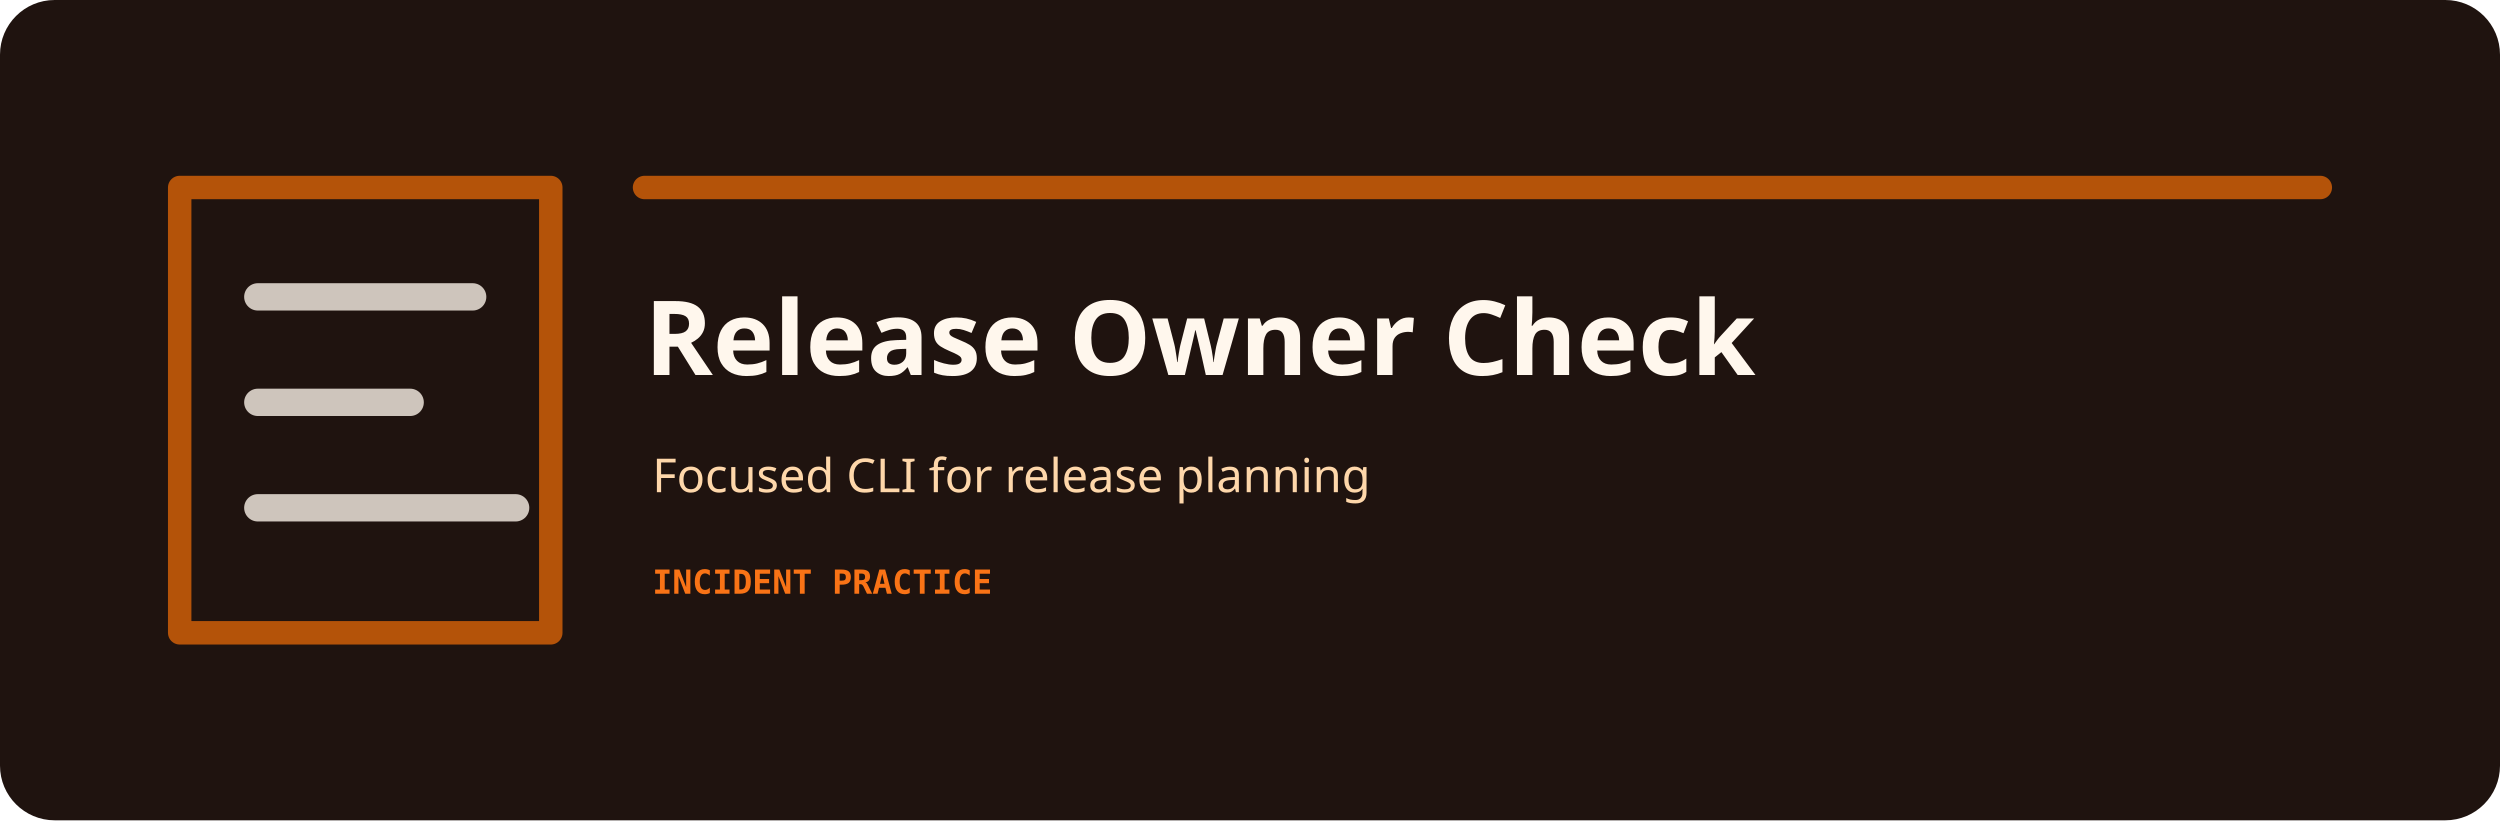
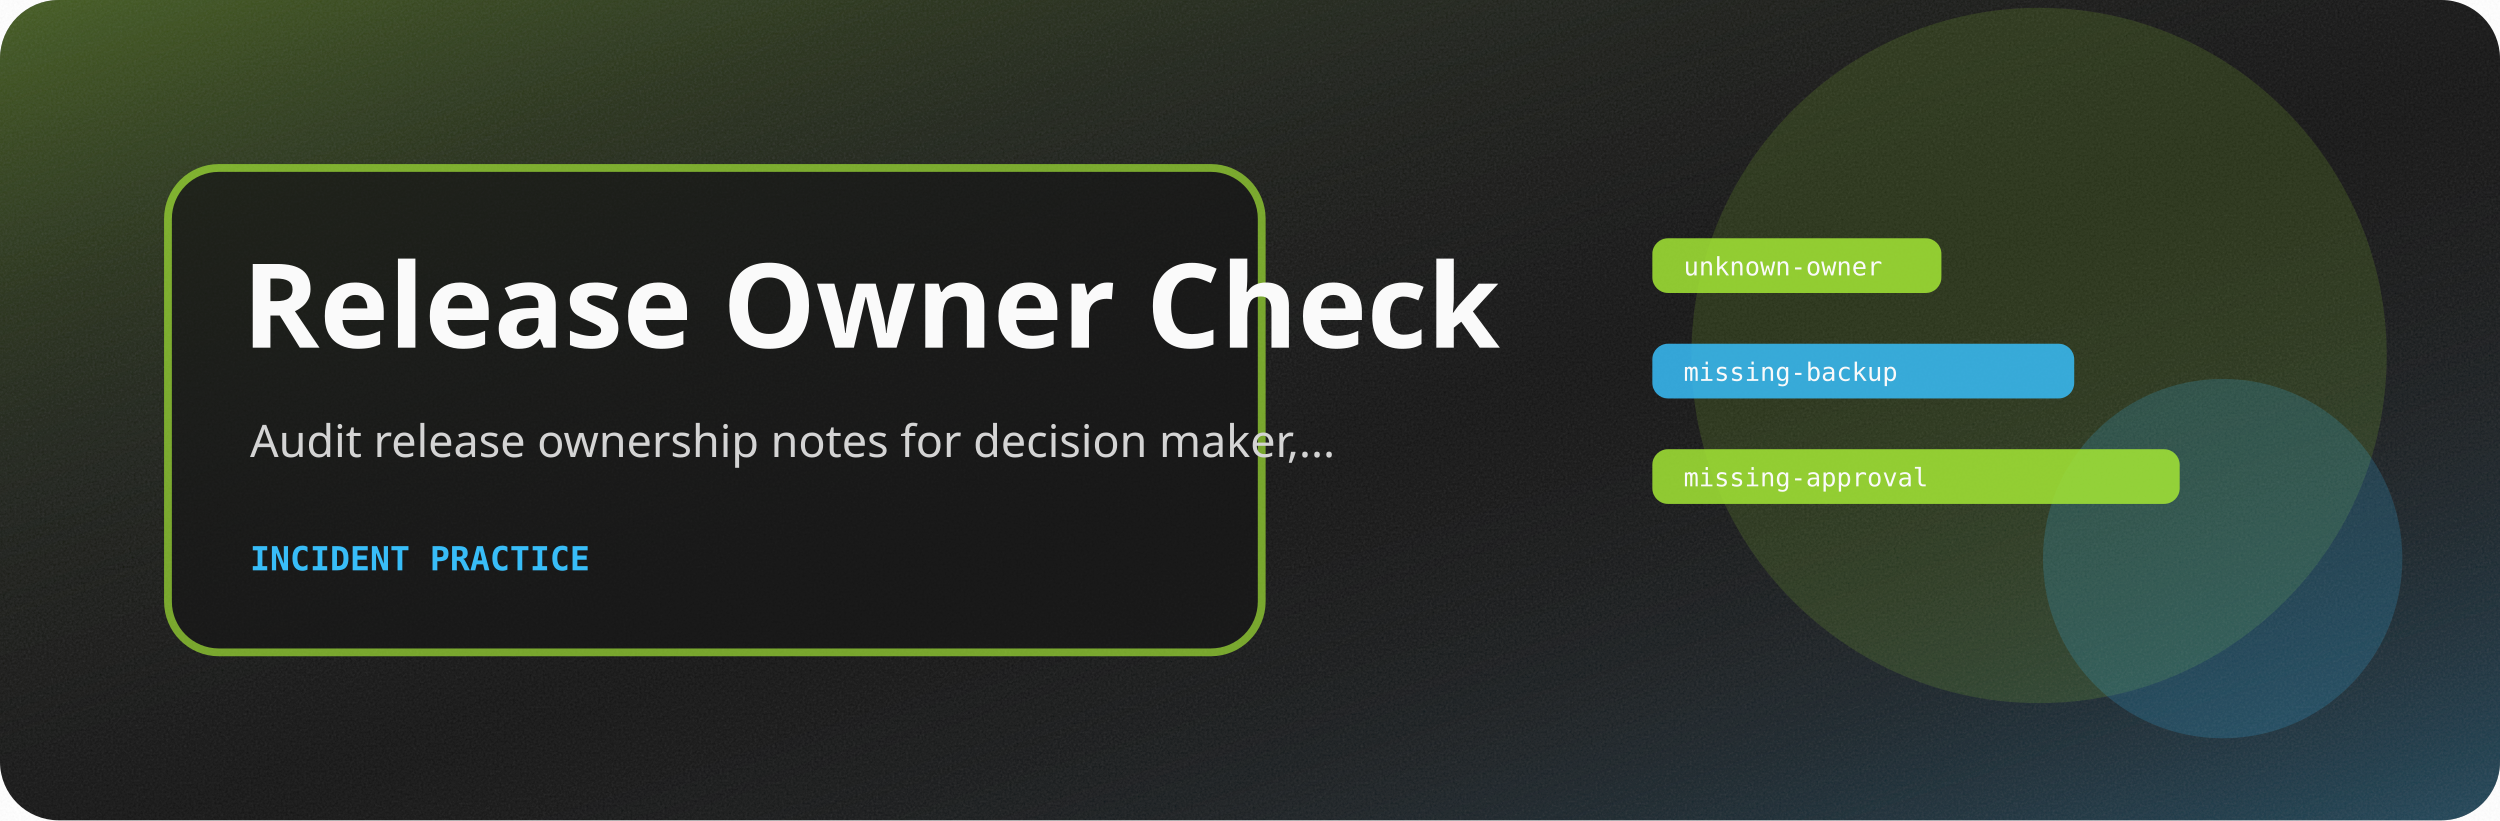
<svg xmlns="http://www.w3.org/2000/svg" width="1280" height="420" viewBox="0 0 1280 420" fill="none" role="img" aria-label="Release Owner Check cover">
-   <rect width="1280" height="420" rx="28" fill="#1f130f" />
-   <path d="M92 96h190v228H92zM330 96h858" stroke="#b45309" stroke-width="12" stroke-linecap="round" stroke-linejoin="round" />
-   <path d="M132 152h110M132 206h78M132 260h132" stroke="#fff7ed" stroke-width="14" stroke-linecap="round" opacity=".78" />
-   <text x="330" y="192" fill="#fff7ed" font-family="Plus Jakarta Sans, ui-sans-serif, system-ui" font-size="53" font-weight="850">Release Owner Check</text>
-   <text x="334" y="252" fill="#fed7aa" font-family="Plus Jakarta Sans, ui-sans-serif, system-ui" font-size="24">Focused CLI for release planning</text>
-   <text x="334" y="304" fill="#f97316" font-family="ui-monospace, SFMono-Regular, Menlo, monospace" font-size="17" font-weight="700">INCIDENT PRACTICE</text>
+   <defs>
+     <linearGradient id="g" x1="0" x2="1" y1="0" y2="1">
+       <stop offset="0" stop-color="#a3e635" stop-opacity=".34" />
+       <stop offset=".54" stop-color="#161616" stop-opacity="0" />
+       <stop offset="1" stop-color="#38bdf8" stop-opacity=".30" />
+     </linearGradient>
+     <filter id="grain" x="-20%" y="-20%" width="140%" height="140%">
+       <feTurbulence type="fractalNoise" baseFrequency=".85" numOctaves="2" seed="83" result="noise" />
+       <feColorMatrix type="saturate" values="0" />
+       <feComponentTransfer>
+         <feFuncA type="table" tableValues="0 .10" />
+       </feComponentTransfer>
+       <feBlend mode="soft-light" in2="SourceGraphic" />
+     </filter>
+   </defs>
+   <rect width="1280" height="420" rx="30" fill="#161616" />
+   <rect width="1280" height="420" rx="30" fill="url(#g)" filter="url(#grain)" />
+   <circle cx="1044" cy="182" r="178" fill="#a3e635" opacity=".14" />
+   <circle cx="1138" cy="286" r="92" fill="#38bdf8" opacity=".18" />
+   <rect x="86" y="86" width="560" height="248" rx="26" fill="#161616" opacity=".68" stroke="#a3e635" stroke-width="4" />
+   <text x="124" y="178" fill="#fafafa" font-family="Sora, ui-sans-serif, system-ui" font-size="60" font-weight="850">Release Owner Check</text>
+   <text x="128" y="234" fill="#d4d4d4" font-family="Sora, ui-sans-serif, system-ui" font-size="23">Audit release ownership notes for decision maker,...</text>
+   <text x="128" y="292" fill="#38bdf8" font-family="ui-monospace, SFMono-Regular, Menlo, monospace" font-size="17" font-weight="800">INCIDENT PRACTICE</text>
+   <rect x="846" y="122" width="148" height="28" rx="8" fill="#a3e635" opacity=".85" />
+   <text x="862" y="141" fill="#fafafa" font-family="ui-monospace, SFMono-Regular, Menlo, monospace" font-size="13">unknown-owner</text>
+   <rect x="846" y="176" width="216" height="28" rx="8" fill="#38bdf8" opacity=".85" />
+   <text x="862" y="195" fill="#fafafa" font-family="ui-monospace, SFMono-Regular, Menlo, monospace" font-size="13">missing-backup</text>
+   <rect x="846" y="230" width="270" height="28" rx="8" fill="#a3e635" opacity=".85" />
+   <text x="862" y="249" fill="#fafafa" font-family="ui-monospace, SFMono-Regular, Menlo, monospace" font-size="13">missing-approval</text>
</svg>
